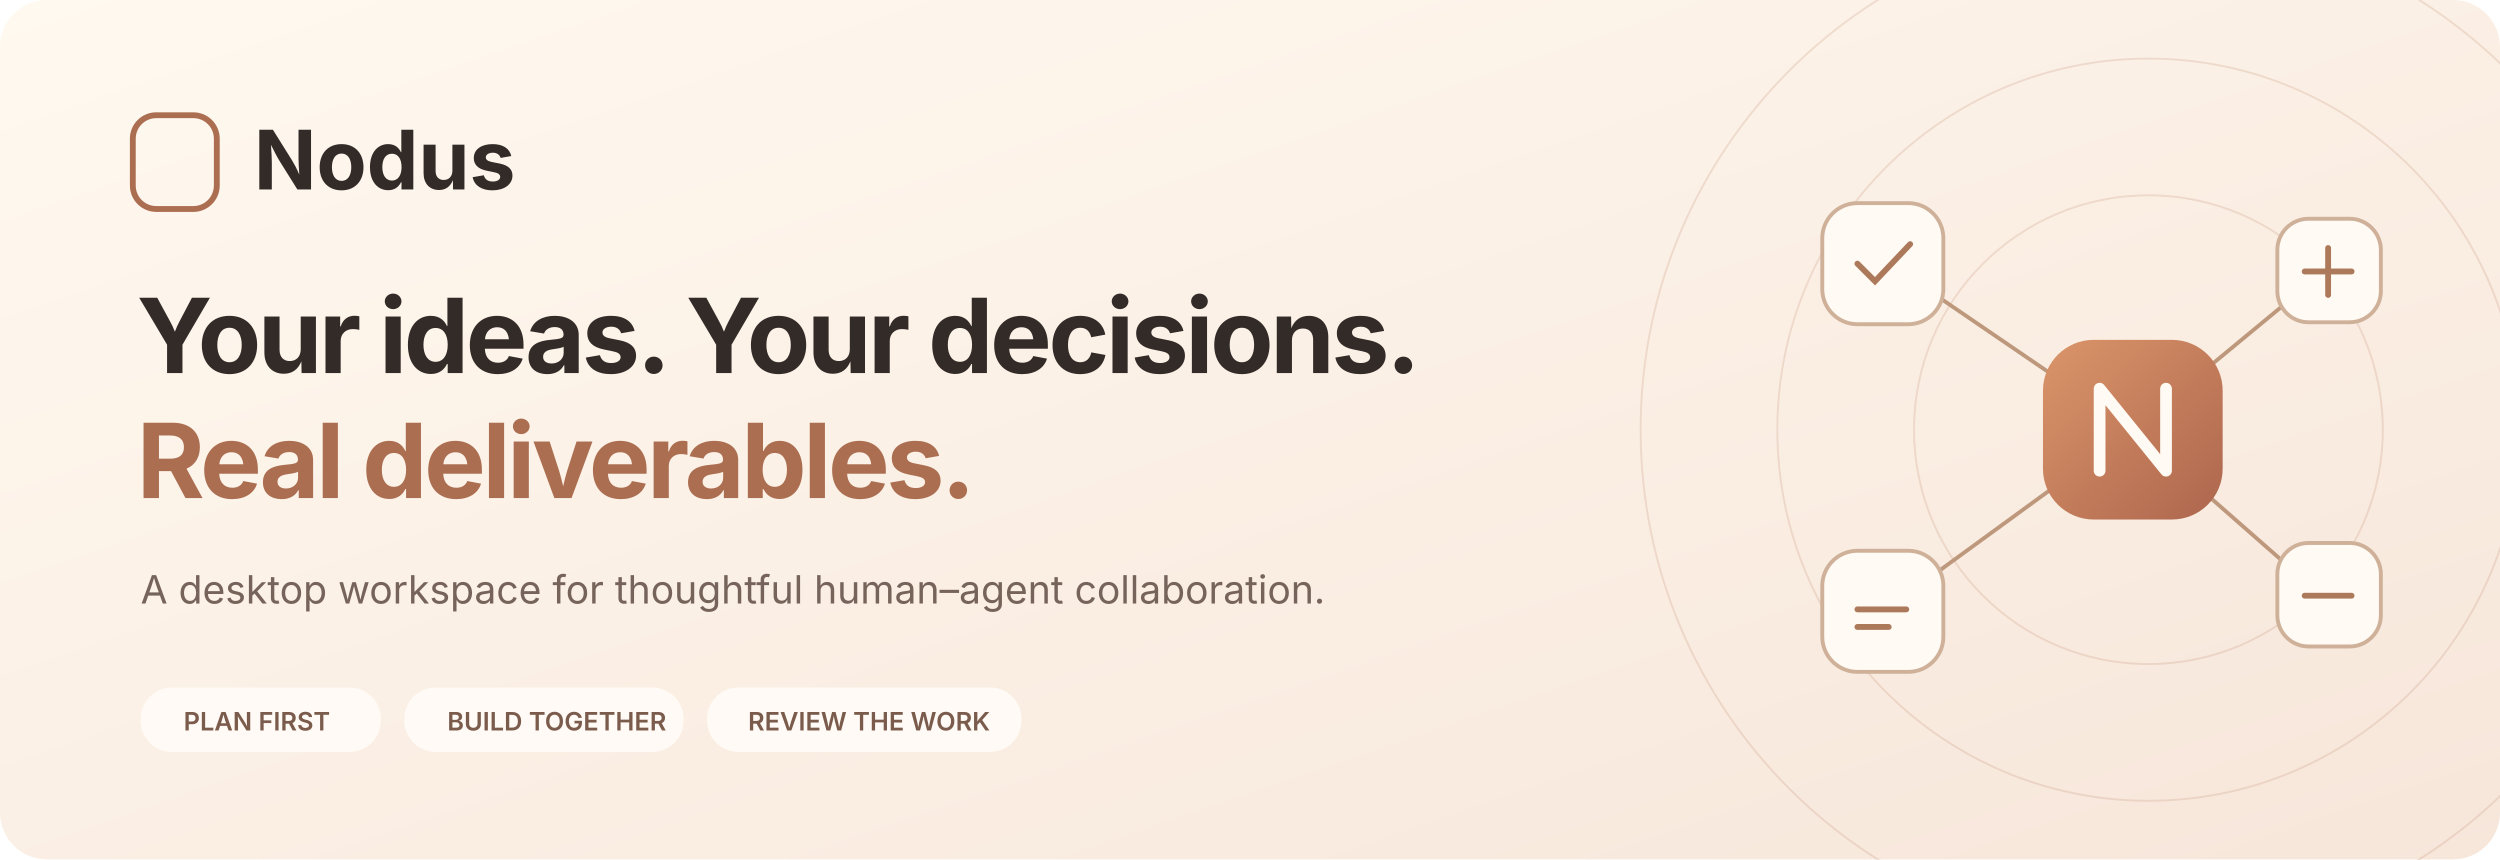
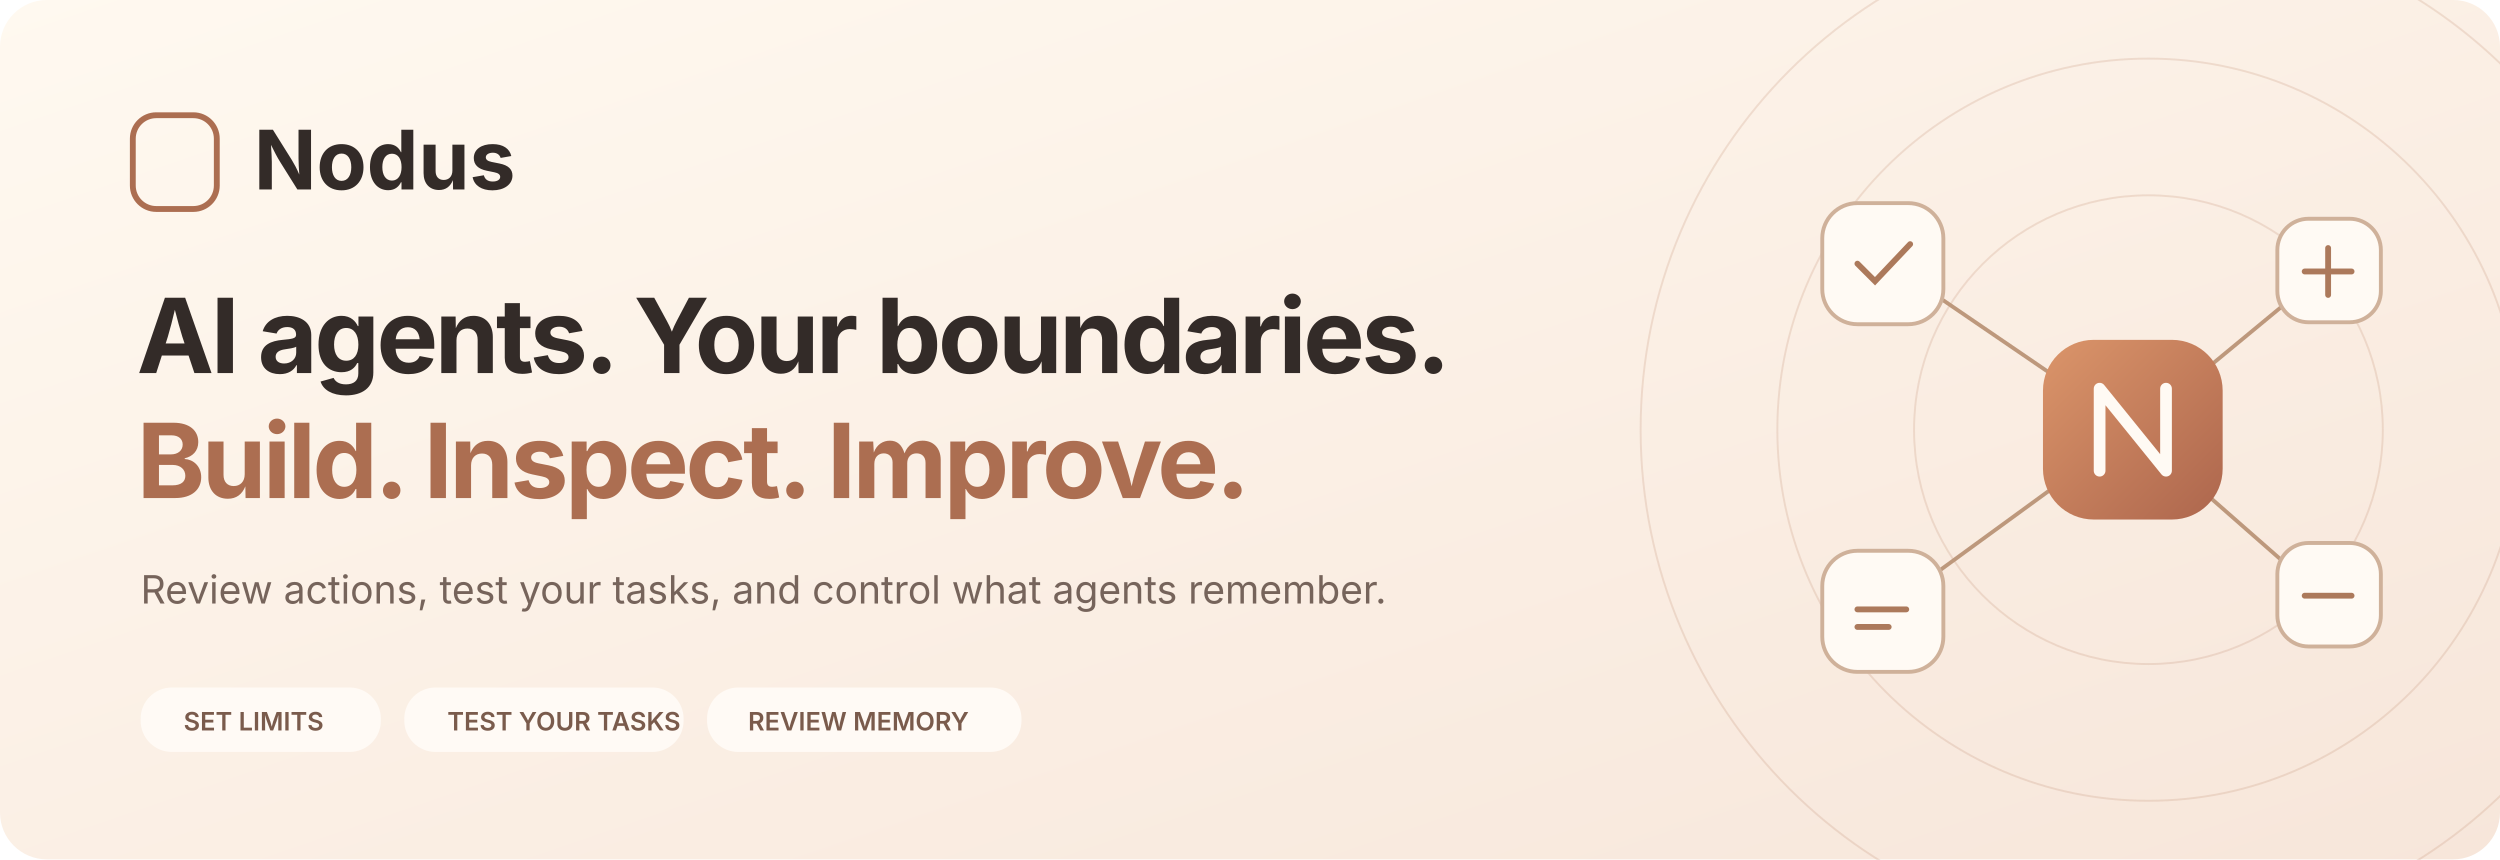
<svg xmlns="http://www.w3.org/2000/svg" width="1280" height="440" viewBox="0 0 1280 440" role="img" aria-labelledby="title desc">
  <defs>
    <linearGradient id="bg" x2="1" y2="1">
      <stop stop-color="#fff9f0" />
      <stop offset="1" stop-color="#f7e6da" />
    </linearGradient>
    <linearGradient id="accent" x2="1" y2="1">
      <stop stop-color="#db956a" />
      <stop offset="1" stop-color="#ad664d" />
    </linearGradient>
  </defs>
  <rect width="1280" height="440" rx="24" fill="url(#bg)" />
  <g fill="none" stroke="#bb8165" opacity=".2">
    <circle cx="1100" cy="220" r="260" />
    <circle cx="1100" cy="220" r="190" />
    <circle cx="1100" cy="220" r="120" />
  </g>
  <rect x="68" y="59" width="43" height="48" rx="12" fill="none" stroke="#ac6e51" stroke-width="3" />
  <text x="130" y="97" font-family="-apple-system,BlinkMacSystemFont,Segoe UI,sans-serif" font-size="42" font-weight="700" fill="#332b28">Nodus</text>
-   <text x="70" y="191" font-family="-apple-system,BlinkMacSystemFont,Segoe UI,sans-serif" font-size="53" font-weight="700" letter-spacing="-1.7" fill="#332b28">Your ideas. Your decisions.</text>
-   <text x="70" y="255" font-family="-apple-system,BlinkMacSystemFont,Segoe UI,sans-serif" font-size="53" font-weight="700" letter-spacing="-1.7" fill="#ac6e51">Real deliverables.</text>
-   <text x="72" y="309" font-family="-apple-system,BlinkMacSystemFont,Segoe UI,sans-serif" font-size="20" fill="#76645b">A desktop workspace for thoughtful human–agent collaboration.</text>
+   <text x="70" y="191" font-family="-apple-system,BlinkMacSystemFont,Segoe UI,sans-serif" font-size="53" font-weight="700" letter-spacing="-1.7" fill="#332b28">AI agents. Your boundaries.</text>
+   <text x="70" y="255" font-family="-apple-system,BlinkMacSystemFont,Segoe UI,sans-serif" font-size="53" font-weight="700" letter-spacing="-1.7" fill="#ac6e51">Build. Inspect. Improve.</text>
+   <text x="72" y="309" font-family="-apple-system,BlinkMacSystemFont,Segoe UI,sans-serif" font-size="20" fill="#76645b">Review actions, test your tasks, and control what agents remember.</text>
  <g font-family="-apple-system,BlinkMacSystemFont,Segoe UI,sans-serif" font-size="13" font-weight="600" fill="#7a5b4c">
    <rect x="72" y="352" width="123" height="33" rx="16" fill="#fffaf5" />
-     <text x="94" y="374">PLAN FIRST</text>
+     <text x="94" y="374">SET LIMITS</text>
    <rect x="207" y="352" width="143" height="33" rx="16" fill="#fffaf5" />
-     <text x="229" y="374">BUILD TOGETHER</text>
+     <text x="229" y="374">TEST YOUR TASKS</text>
    <rect x="362" y="352" width="161" height="33" rx="16" fill="#fffaf5" />
-     <text x="383" y="374">REVIEW THE WORK</text>
+     <text x="383" y="374">REVIEW MEMORY</text>
  </g>
  <g stroke="#bd987c" stroke-width="2" fill="none">
    <path d="M966 134L1092 220L963 314M1092 220L1190 139M1092 220L1190 306" />
  </g>
  <g fill="#fffaf4" stroke="#cfb19a" stroke-width="2">
    <rect x="933" y="104" width="62" height="62" rx="18" />
    <rect x="933" y="282" width="62" height="62" rx="18" />
    <rect x="1166" y="112" width="53" height="53" rx="16" />
    <rect x="1166" y="278" width="53" height="53" rx="16" />
  </g>
  <rect x="1046" y="174" width="92" height="92" rx="26" fill="url(#accent)" />
  <path d="M1075 199v42m0-42l34 42v-42" stroke="#fffaf4" stroke-width="6" stroke-linecap="round" stroke-linejoin="round" fill="none" />
  <path d="M951 135l9 9 18-19M951 312h25m-25 9h16M1180 139h24M1192 127v24M1180 305h24" stroke="#ac795b" stroke-width="3" stroke-linecap="round" fill="none" />
</svg>
